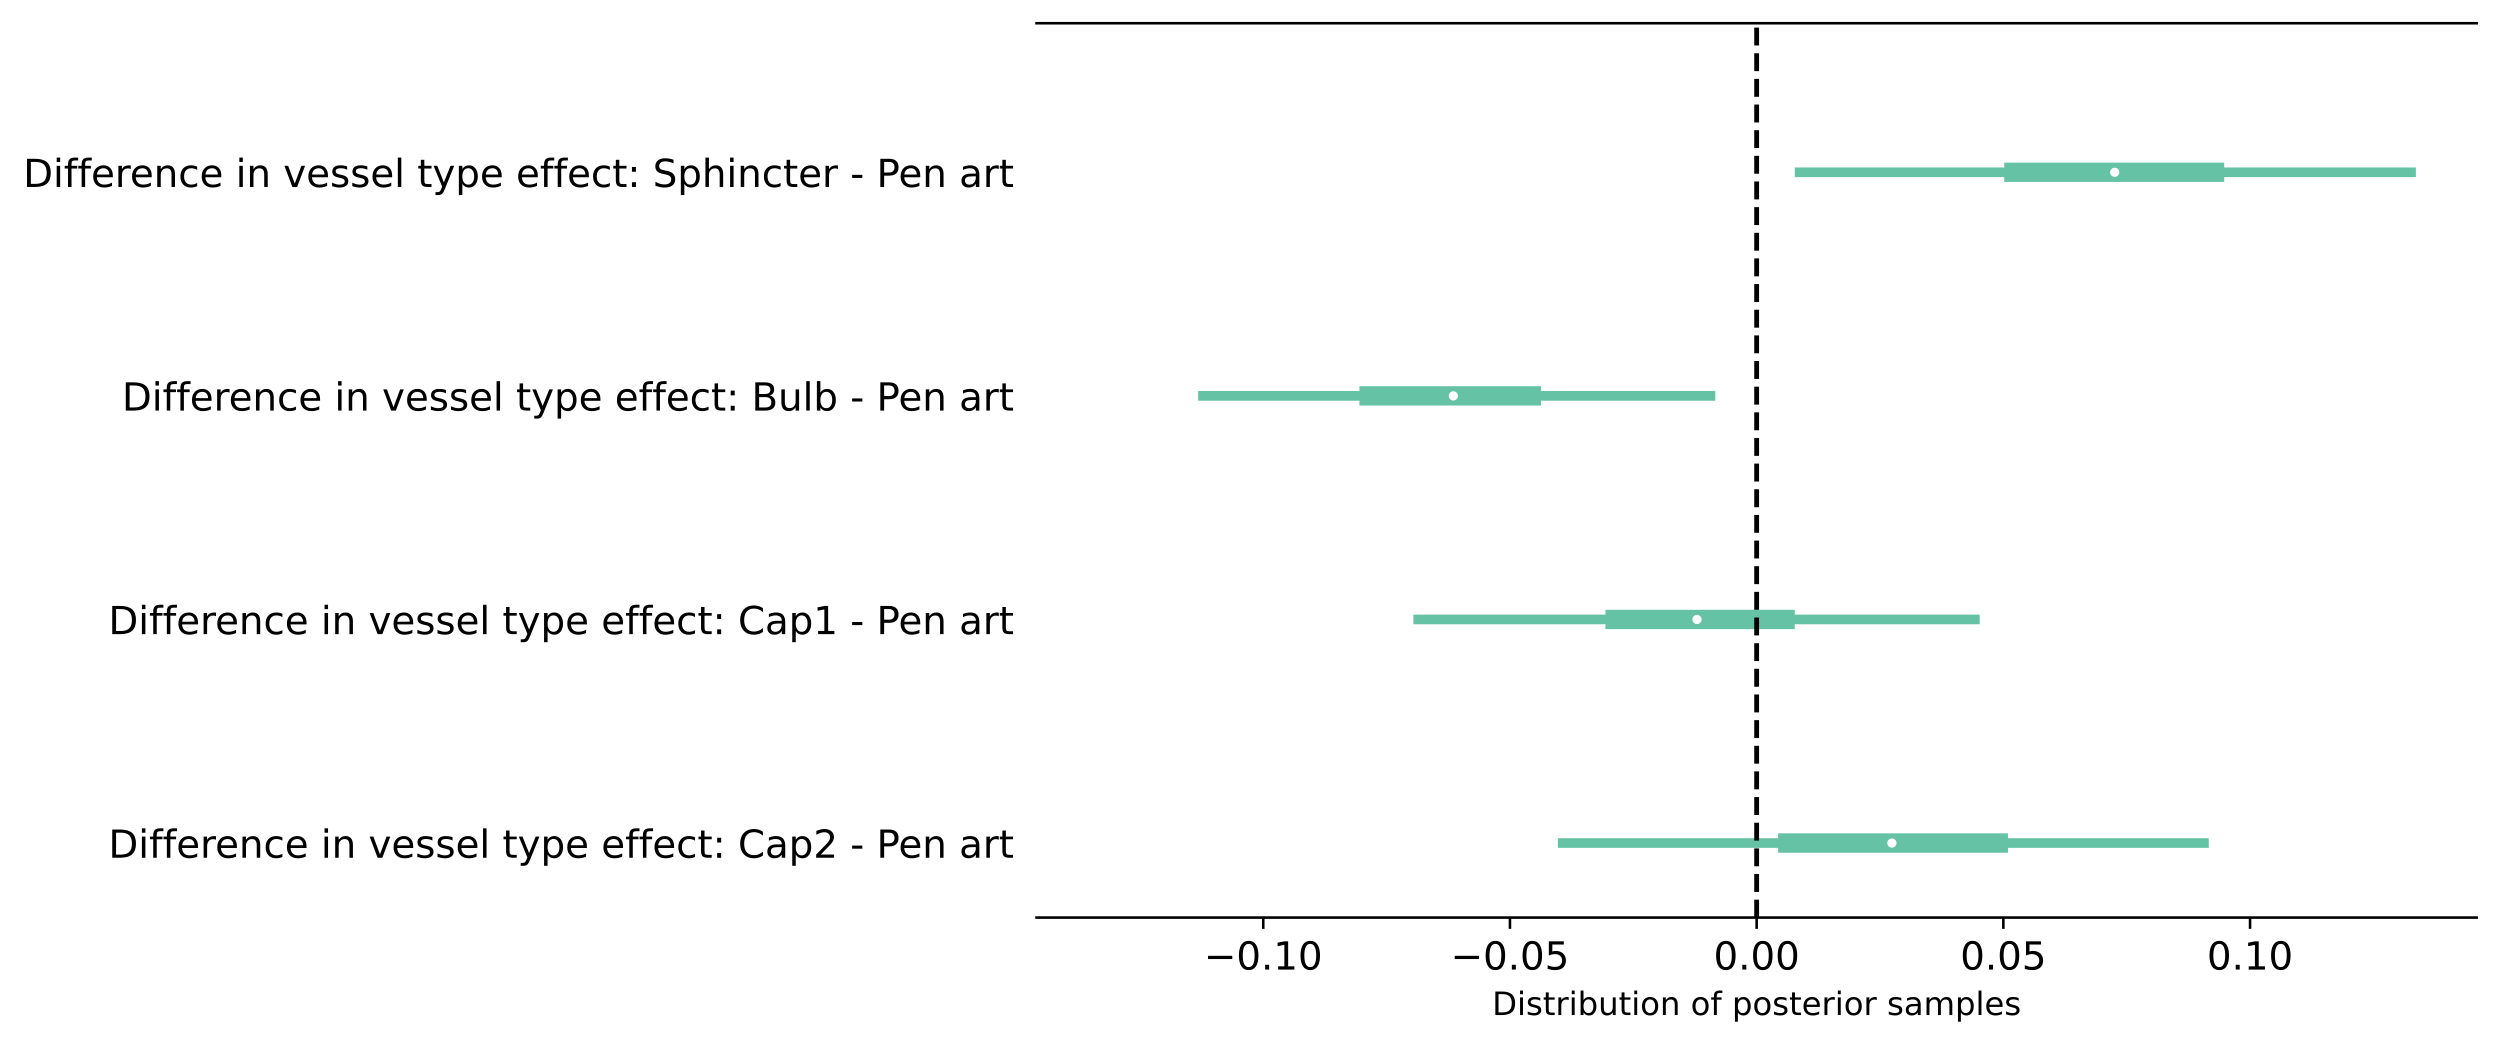
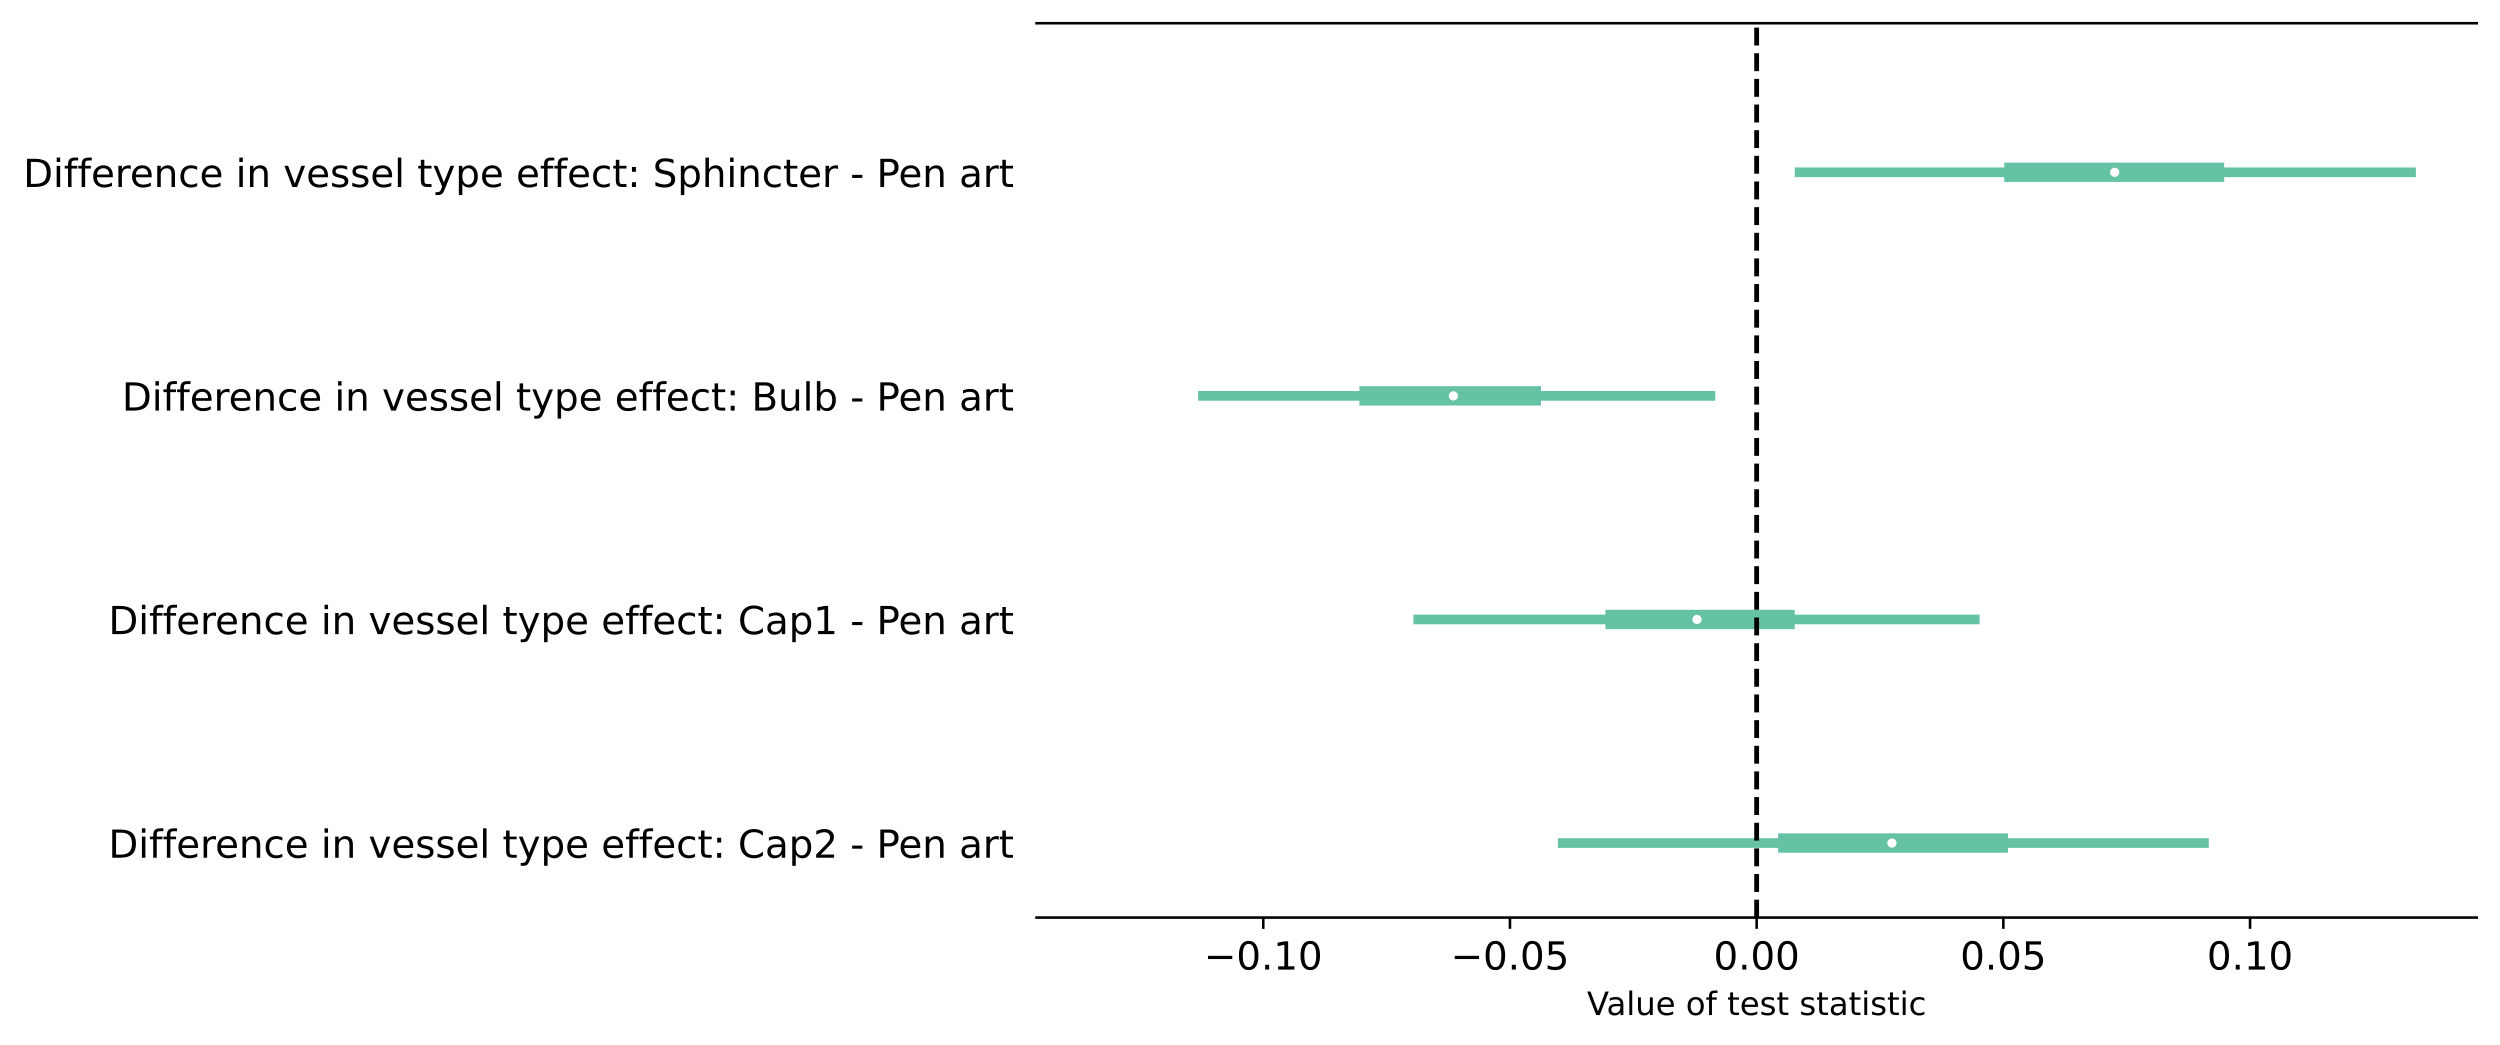
<svg xmlns="http://www.w3.org/2000/svg" xmlns:xlink="http://www.w3.org/1999/xlink" width="774.874pt" height="323.892pt" viewBox="0 0 774.874 323.892" version="1.1">
  <defs>
    <style type="text/css">*{stroke-linejoin: round; stroke-linecap: butt}</style>
  </defs>
  <g id="figure_1">
    <g id="patch_1">
      <path d="M 0 323.892  L 774.874 323.892  L 774.874 0  L 0 0  z " style="fill: #ffffff" />
    </g>
    <g id="axes_1">
      <g id="patch_2">
        <path d="M 321.274 284.4  L 767.674 284.4  L 767.674 7.2  L 321.274 7.2  z " style="fill: #ffffff" />
      </g>
      <g id="matplotlib.axis_1">
        <g id="xtick_1">
          <g id="line2d_1">
            <defs>
-               <path id="m9fb8ac80ac" d="M 0 0  L 0 3.5  " style="stroke: #000000; stroke-width: 0.8" />
+               <path id="m5c5dde95cf" d="M 0 0  L 0 3.5  " style="stroke: #000000; stroke-width: 0.8" />
            </defs>
            <g>
-               <use xlink:href="#m9fb8ac80ac" x="391.548" y="284.4" style="stroke: #000000; stroke-width: 0.8" />
+               <use xlink:href="#m5c5dde95cf" x="391.548" y="284.4" style="stroke: #000000; stroke-width: 0.8" />
            </g>
          </g>
          <g id="text_1">
            <g transform="translate(373.1606 300.5181) scale(0.12 -0.12)">
              <defs>
                <path id="DejaVuSans-2212" d="M 678 2272  L 4684 2272  L 4684 1741  L 678 1741  L 678 2272  z " transform="scale(0.015625)" />
                <path id="DejaVuSans-30" d="M 2034 4250  Q 1547 4250 1301 3770  Q 1056 3291 1056 2328  Q 1056 1369 1301 889  Q 1547 409 2034 409  Q 2525 409 2770 889  Q 3016 1369 3016 2328  Q 3016 3291 2770 3770  Q 2525 4250 2034 4250  z M 2034 4750  Q 2819 4750 3233 4129  Q 3647 3509 3647 2328  Q 3647 1150 3233 529  Q 2819 -91 2034 -91  Q 1250 -91 836 529  Q 422 1150 422 2328  Q 422 3509 836 4129  Q 1250 4750 2034 4750  z " transform="scale(0.015625)" />
                <path id="DejaVuSans-2e" d="M 684 794  L 1344 794  L 1344 0  L 684 0  L 684 794  z " transform="scale(0.015625)" />
                <path id="DejaVuSans-31" d="M 794 531  L 1825 531  L 1825 4091  L 703 3866  L 703 4441  L 1819 4666  L 2450 4666  L 2450 531  L 3481 531  L 3481 0  L 794 0  L 794 531  z " transform="scale(0.015625)" />
              </defs>
              <use xlink:href="#DejaVuSans-2212" />
              <use xlink:href="#DejaVuSans-30" x="83.789" />
              <use xlink:href="#DejaVuSans-2e" x="147.412" />
              <use xlink:href="#DejaVuSans-31" x="179.199" />
              <use xlink:href="#DejaVuSans-30" x="242.822" />
            </g>
          </g>
        </g>
        <g id="xtick_2">
          <g id="line2d_2">
            <g>
-               <use xlink:href="#m9fb8ac80ac" x="468.011" y="284.4" style="stroke: #000000; stroke-width: 0.8" />
+               <use xlink:href="#m5c5dde95cf" x="468.011" y="284.4" style="stroke: #000000; stroke-width: 0.8" />
            </g>
          </g>
          <g id="text_2">
            <g transform="translate(449.6239 300.5181) scale(0.12 -0.12)">
              <defs>
                <path id="DejaVuSans-35" d="M 691 4666  L 3169 4666  L 3169 4134  L 1269 4134  L 1269 2991  Q 1406 3038 1543 3061  Q 1681 3084 1819 3084  Q 2600 3084 3056 2656  Q 3513 2228 3513 1497  Q 3513 744 3044 326  Q 2575 -91 1722 -91  Q 1428 -91 1123 -41  Q 819 9 494 109  L 494 744  Q 775 591 1075 516  Q 1375 441 1709 441  Q 2250 441 2565 725  Q 2881 1009 2881 1497  Q 2881 1984 2565 2268  Q 2250 2553 1709 2553  Q 1456 2553 1204 2497  Q 953 2441 691 2322  L 691 4666  z " transform="scale(0.015625)" />
              </defs>
              <use xlink:href="#DejaVuSans-2212" />
              <use xlink:href="#DejaVuSans-30" x="83.789" />
              <use xlink:href="#DejaVuSans-2e" x="147.412" />
              <use xlink:href="#DejaVuSans-30" x="179.199" />
              <use xlink:href="#DejaVuSans-35" x="242.822" />
            </g>
          </g>
        </g>
        <g id="xtick_3">
          <g id="line2d_3">
            <g>
-               <use xlink:href="#m9fb8ac80ac" x="544.474" y="284.4" style="stroke: #000000; stroke-width: 0.8" />
+               <use xlink:href="#m5c5dde95cf" x="544.474" y="284.4" style="stroke: #000000; stroke-width: 0.8" />
            </g>
          </g>
          <g id="text_3">
            <g transform="translate(531.115 300.5181) scale(0.12 -0.12)">
              <use xlink:href="#DejaVuSans-30" />
              <use xlink:href="#DejaVuSans-2e" x="63.623" />
              <use xlink:href="#DejaVuSans-30" x="95.41" />
              <use xlink:href="#DejaVuSans-30" x="159.033" />
            </g>
          </g>
        </g>
        <g id="xtick_4">
          <g id="line2d_4">
            <g>
-               <use xlink:href="#m9fb8ac80ac" x="620.938" y="284.4" style="stroke: #000000; stroke-width: 0.8" />
+               <use xlink:href="#m5c5dde95cf" x="620.938" y="284.4" style="stroke: #000000; stroke-width: 0.8" />
            </g>
          </g>
          <g id="text_4">
            <g transform="translate(607.5783 300.5181) scale(0.12 -0.12)">
              <use xlink:href="#DejaVuSans-30" />
              <use xlink:href="#DejaVuSans-2e" x="63.623" />
              <use xlink:href="#DejaVuSans-30" x="95.41" />
              <use xlink:href="#DejaVuSans-35" x="159.033" />
            </g>
          </g>
        </g>
        <g id="xtick_5">
          <g id="line2d_5">
            <g>
-               <use xlink:href="#m9fb8ac80ac" x="697.401" y="284.4" style="stroke: #000000; stroke-width: 0.8" />
+               <use xlink:href="#m5c5dde95cf" x="697.401" y="284.4" style="stroke: #000000; stroke-width: 0.8" />
            </g>
          </g>
          <g id="text_5">
            <g transform="translate(684.0415 300.5181) scale(0.12 -0.12)">
              <use xlink:href="#DejaVuSans-30" />
              <use xlink:href="#DejaVuSans-2e" x="63.623" />
              <use xlink:href="#DejaVuSans-31" x="95.41" />
              <use xlink:href="#DejaVuSans-30" x="159.033" />
            </g>
          </g>
        </g>
        <g id="text_6">
-           <g transform="translate(462.5009 314.6122) scale(0.1 -0.1)">
+           <g transform="translate(491.8736 314.6122) scale(0.1 -0.1)">
            <defs>
-               <path id="DejaVuSans-44" d="M 1259 4147  L 1259 519  L 2022 519  Q 2988 519 3436 956  Q 3884 1394 3884 2338  Q 3884 3275 3436 3711  Q 2988 4147 2022 4147  L 1259 4147  z M 628 4666  L 1925 4666  Q 3281 4666 3915 4102  Q 4550 3538 4550 2338  Q 4550 1131 3912 565  Q 3275 0 1925 0  L 628 0  L 628 4666  z " transform="scale(0.015625)" />
+               <path id="DejaVuSans-56" d="M 1831 0  L 50 4666  L 709 4666  L 2188 738  L 3669 4666  L 4325 4666  L 2547 0  L 1831 0  z " transform="scale(0.015625)" />
+               <path id="DejaVuSans-61" d="M 2194 1759  Q 1497 1759 1228 1600  Q 959 1441 959 1056  Q 959 750 1161 570  Q 1363 391 1709 391  Q 2188 391 2477 730  Q 2766 1069 2766 1631  L 2766 1759  L 2194 1759  z M 3341 1997  L 3341 0  L 2766 0  L 2766 531  Q 2569 213 2275 61  Q 1981 -91 1556 -91  Q 1019 -91 701 211  Q 384 513 384 1019  Q 384 1609 779 1909  Q 1175 2209 1959 2209  L 2766 2209  L 2766 2266  Q 2766 2663 2505 2880  Q 2244 3097 1772 3097  Q 1472 3097 1187 3025  Q 903 2953 641 2809  L 641 3341  Q 956 3463 1253 3523  Q 1550 3584 1831 3584  Q 2591 3584 2966 3190  Q 3341 2797 3341 1997  z " transform="scale(0.015625)" />
+               <path id="DejaVuSans-6c" d="M 603 4863  L 1178 4863  L 1178 0  L 603 0  L 603 4863  z " transform="scale(0.015625)" />
+               <path id="DejaVuSans-75" d="M 544 1381  L 544 3500  L 1119 3500  L 1119 1403  Q 1119 906 1312 657  Q 1506 409 1894 409  Q 2359 409 2629 706  Q 2900 1003 2900 1516  L 2900 3500  L 3475 3500  L 3475 0  L 2900 0  L 2900 538  Q 2691 219 2414 64  Q 2138 -91 1772 -91  Q 1169 -91 856 284  Q 544 659 544 1381  z M 1991 3584  L 1991 3584  z " transform="scale(0.015625)" />
+               <path id="DejaVuSans-65" d="M 3597 1894  L 3597 1613  L 953 1613  Q 991 1019 1311 708  Q 1631 397 2203 397  Q 2534 397 2845 478  Q 3156 559 3463 722  L 3463 178  Q 3153 47 2828 -22  Q 2503 -91 2169 -91  Q 1331 -91 842 396  Q 353 884 353 1716  Q 353 2575 817 3079  Q 1281 3584 2069 3584  Q 2775 3584 3186 3129  Q 3597 2675 3597 1894  z M 3022 2063  Q 3016 2534 2758 2815  Q 2500 3097 2075 3097  Q 1594 3097 1305 2825  Q 1016 2553 972 2059  L 3022 2063  z " transform="scale(0.015625)" />
+               <path id="DejaVuSans-20" transform="scale(0.015625)" />
+               <path id="DejaVuSans-6f" d="M 1959 3097  Q 1497 3097 1228 2736  Q 959 2375 959 1747  Q 959 1119 1226 758  Q 1494 397 1959 397  Q 2419 397 2687 759  Q 2956 1122 2956 1747  Q 2956 2369 2687 2733  Q 2419 3097 1959 3097  z M 1959 3584  Q 2709 3584 3137 3096  Q 3566 2609 3566 1747  Q 3566 888 3137 398  Q 2709 -91 1959 -91  Q 1206 -91 779 398  Q 353 888 353 1747  Q 353 2609 779 3096  Q 1206 3584 1959 3584  z " transform="scale(0.015625)" />
+               <path id="DejaVuSans-66" d="M 2375 4863  L 2375 4384  L 1825 4384  Q 1516 4384 1395 4259  Q 1275 4134 1275 3809  L 1275 3500  L 2222 3500  L 2222 3053  L 1275 3053  L 1275 0  L 697 0  L 697 3053  L 147 3053  L 147 3500  L 697 3500  L 697 3744  Q 697 4328 969 4595  Q 1241 4863 1831 4863  L 2375 4863  z " transform="scale(0.015625)" />
+               <path id="DejaVuSans-74" d="M 1172 4494  L 1172 3500  L 2356 3500  L 2356 3053  L 1172 3053  L 1172 1153  Q 1172 725 1289 603  Q 1406 481 1766 481  L 2356 481  L 2356 0  L 1766 0  Q 1100 0 847 248  Q 594 497 594 1153  L 594 3053  L 172 3053  L 172 3500  L 594 3500  L 594 4494  L 1172 4494  z " transform="scale(0.015625)" />
+               <path id="DejaVuSans-73" d="M 2834 3397  L 2834 2853  Q 2591 2978 2328 3040  Q 2066 3103 1784 3103  Q 1356 3103 1142 2972  Q 928 2841 928 2578  Q 928 2378 1081 2264  Q 1234 2150 1697 2047  L 1894 2003  Q 2506 1872 2764 1633  Q 3022 1394 3022 966  Q 3022 478 2636 193  Q 2250 -91 1575 -91  Q 1294 -91 989 -36  Q 684 19 347 128  L 347 722  Q 666 556 975 473  Q 1284 391 1588 391  Q 1994 391 2212 530  Q 2431 669 2431 922  Q 2431 1156 2273 1281  Q 2116 1406 1581 1522  L 1381 1569  Q 847 1681 609 1914  Q 372 2147 372 2553  Q 372 3047 722 3315  Q 1072 3584 1716 3584  Q 2034 3584 2315 3537  Q 2597 3491 2834 3397  z " transform="scale(0.015625)" />
              <path id="DejaVuSans-69" d="M 603 3500  L 1178 3500  L 1178 0  L 603 0  L 603 3500  z M 603 4863  L 1178 4863  L 1178 4134  L 603 4134  L 603 4863  z " transform="scale(0.015625)" />
-               <path id="DejaVuSans-73" d="M 2834 3397  L 2834 2853  Q 2591 2978 2328 3040  Q 2066 3103 1784 3103  Q 1356 3103 1142 2972  Q 928 2841 928 2578  Q 928 2378 1081 2264  Q 1234 2150 1697 2047  L 1894 2003  Q 2506 1872 2764 1633  Q 3022 1394 3022 966  Q 3022 478 2636 193  Q 2250 -91 1575 -91  Q 1294 -91 989 -36  Q 684 19 347 128  L 347 722  Q 666 556 975 473  Q 1284 391 1588 391  Q 1994 391 2212 530  Q 2431 669 2431 922  Q 2431 1156 2273 1281  Q 2116 1406 1581 1522  L 1381 1569  Q 847 1681 609 1914  Q 372 2147 372 2553  Q 372 3047 722 3315  Q 1072 3584 1716 3584  Q 2034 3584 2315 3537  Q 2597 3491 2834 3397  z " transform="scale(0.015625)" />
-               <path id="DejaVuSans-74" d="M 1172 4494  L 1172 3500  L 2356 3500  L 2356 3053  L 1172 3053  L 1172 1153  Q 1172 725 1289 603  Q 1406 481 1766 481  L 2356 481  L 2356 0  L 1766 0  Q 1100 0 847 248  Q 594 497 594 1153  L 594 3053  L 172 3053  L 172 3500  L 594 3500  L 594 4494  L 1172 4494  z " transform="scale(0.015625)" />
-               <path id="DejaVuSans-72" d="M 2631 2963  Q 2534 3019 2420 3045  Q 2306 3072 2169 3072  Q 1681 3072 1420 2755  Q 1159 2438 1159 1844  L 1159 0  L 581 0  L 581 3500  L 1159 3500  L 1159 2956  Q 1341 3275 1631 3429  Q 1922 3584 2338 3584  Q 2397 3584 2469 3576  Q 2541 3569 2628 3553  L 2631 2963  z " transform="scale(0.015625)" />
-               <path id="DejaVuSans-62" d="M 3116 1747  Q 3116 2381 2855 2742  Q 2594 3103 2138 3103  Q 1681 3103 1420 2742  Q 1159 2381 1159 1747  Q 1159 1113 1420 752  Q 1681 391 2138 391  Q 2594 391 2855 752  Q 3116 1113 3116 1747  z M 1159 2969  Q 1341 3281 1617 3432  Q 1894 3584 2278 3584  Q 2916 3584 3314 3078  Q 3713 2572 3713 1747  Q 3713 922 3314 415  Q 2916 -91 2278 -91  Q 1894 -91 1617 61  Q 1341 213 1159 525  L 1159 0  L 581 0  L 581 4863  L 1159 4863  L 1159 2969  z " transform="scale(0.015625)" />
-               <path id="DejaVuSans-75" d="M 544 1381  L 544 3500  L 1119 3500  L 1119 1403  Q 1119 906 1312 657  Q 1506 409 1894 409  Q 2359 409 2629 706  Q 2900 1003 2900 1516  L 2900 3500  L 3475 3500  L 3475 0  L 2900 0  L 2900 538  Q 2691 219 2414 64  Q 2138 -91 1772 -91  Q 1169 -91 856 284  Q 544 659 544 1381  z M 1991 3584  L 1991 3584  z " transform="scale(0.015625)" />
-               <path id="DejaVuSans-6f" d="M 1959 3097  Q 1497 3097 1228 2736  Q 959 2375 959 1747  Q 959 1119 1226 758  Q 1494 397 1959 397  Q 2419 397 2687 759  Q 2956 1122 2956 1747  Q 2956 2369 2687 2733  Q 2419 3097 1959 3097  z M 1959 3584  Q 2709 3584 3137 3096  Q 3566 2609 3566 1747  Q 3566 888 3137 398  Q 2709 -91 1959 -91  Q 1206 -91 779 398  Q 353 888 353 1747  Q 353 2609 779 3096  Q 1206 3584 1959 3584  z " transform="scale(0.015625)" />
-               <path id="DejaVuSans-6e" d="M 3513 2113  L 3513 0  L 2938 0  L 2938 2094  Q 2938 2591 2744 2837  Q 2550 3084 2163 3084  Q 1697 3084 1428 2787  Q 1159 2491 1159 1978  L 1159 0  L 581 0  L 581 3500  L 1159 3500  L 1159 2956  Q 1366 3272 1645 3428  Q 1925 3584 2291 3584  Q 2894 3584 3203 3211  Q 3513 2838 3513 2113  z " transform="scale(0.015625)" />
-               <path id="DejaVuSans-20" transform="scale(0.015625)" />
-               <path id="DejaVuSans-66" d="M 2375 4863  L 2375 4384  L 1825 4384  Q 1516 4384 1395 4259  Q 1275 4134 1275 3809  L 1275 3500  L 2222 3500  L 2222 3053  L 1275 3053  L 1275 0  L 697 0  L 697 3053  L 147 3053  L 147 3500  L 697 3500  L 697 3744  Q 697 4328 969 4595  Q 1241 4863 1831 4863  L 2375 4863  z " transform="scale(0.015625)" />
-               <path id="DejaVuSans-70" d="M 1159 525  L 1159 -1331  L 581 -1331  L 581 3500  L 1159 3500  L 1159 2969  Q 1341 3281 1617 3432  Q 1894 3584 2278 3584  Q 2916 3584 3314 3078  Q 3713 2572 3713 1747  Q 3713 922 3314 415  Q 2916 -91 2278 -91  Q 1894 -91 1617 61  Q 1341 213 1159 525  z M 3116 1747  Q 3116 2381 2855 2742  Q 2594 3103 2138 3103  Q 1681 3103 1420 2742  Q 1159 2381 1159 1747  Q 1159 1113 1420 752  Q 1681 391 2138 391  Q 2594 391 2855 752  Q 3116 1113 3116 1747  z " transform="scale(0.015625)" />
-               <path id="DejaVuSans-65" d="M 3597 1894  L 3597 1613  L 953 1613  Q 991 1019 1311 708  Q 1631 397 2203 397  Q 2534 397 2845 478  Q 3156 559 3463 722  L 3463 178  Q 3153 47 2828 -22  Q 2503 -91 2169 -91  Q 1331 -91 842 396  Q 353 884 353 1716  Q 353 2575 817 3079  Q 1281 3584 2069 3584  Q 2775 3584 3186 3129  Q 3597 2675 3597 1894  z M 3022 2063  Q 3016 2534 2758 2815  Q 2500 3097 2075 3097  Q 1594 3097 1305 2825  Q 1016 2553 972 2059  L 3022 2063  z " transform="scale(0.015625)" />
-               <path id="DejaVuSans-61" d="M 2194 1759  Q 1497 1759 1228 1600  Q 959 1441 959 1056  Q 959 750 1161 570  Q 1363 391 1709 391  Q 2188 391 2477 730  Q 2766 1069 2766 1631  L 2766 1759  L 2194 1759  z M 3341 1997  L 3341 0  L 2766 0  L 2766 531  Q 2569 213 2275 61  Q 1981 -91 1556 -91  Q 1019 -91 701 211  Q 384 513 384 1019  Q 384 1609 779 1909  Q 1175 2209 1959 2209  L 2766 2209  L 2766 2266  Q 2766 2663 2505 2880  Q 2244 3097 1772 3097  Q 1472 3097 1187 3025  Q 903 2953 641 2809  L 641 3341  Q 956 3463 1253 3523  Q 1550 3584 1831 3584  Q 2591 3584 2966 3190  Q 3341 2797 3341 1997  z " transform="scale(0.015625)" />
-               <path id="DejaVuSans-6d" d="M 3328 2828  Q 3544 3216 3844 3400  Q 4144 3584 4550 3584  Q 5097 3584 5394 3201  Q 5691 2819 5691 2113  L 5691 0  L 5113 0  L 5113 2094  Q 5113 2597 4934 2840  Q 4756 3084 4391 3084  Q 3944 3084 3684 2787  Q 3425 2491 3425 1978  L 3425 0  L 2847 0  L 2847 2094  Q 2847 2600 2669 2842  Q 2491 3084 2119 3084  Q 1678 3084 1418 2786  Q 1159 2488 1159 1978  L 1159 0  L 581 0  L 581 3500  L 1159 3500  L 1159 2956  Q 1356 3278 1631 3431  Q 1906 3584 2284 3584  Q 2666 3584 2933 3390  Q 3200 3197 3328 2828  z " transform="scale(0.015625)" />
-               <path id="DejaVuSans-6c" d="M 603 4863  L 1178 4863  L 1178 0  L 603 0  L 603 4863  z " transform="scale(0.015625)" />
+               <path id="DejaVuSans-63" d="M 3122 3366  L 3122 2828  Q 2878 2963 2633 3030  Q 2388 3097 2138 3097  Q 1578 3097 1268 2742  Q 959 2388 959 1747  Q 959 1106 1268 751  Q 1578 397 2138 397  Q 2388 397 2633 464  Q 2878 531 3122 666  L 3122 134  Q 2881 22 2623 -34  Q 2366 -91 2075 -91  Q 1284 -91 818 406  Q 353 903 353 1747  Q 353 2603 823 3093  Q 1294 3584 2113 3584  Q 2378 3584 2631 3529  Q 2884 3475 3122 3366  z " transform="scale(0.015625)" />
            </defs>
-             <use xlink:href="#DejaVuSans-44" />
-             <use xlink:href="#DejaVuSans-69" x="77.002" />
-             <use xlink:href="#DejaVuSans-73" x="104.785" />
-             <use xlink:href="#DejaVuSans-74" x="156.885" />
-             <use xlink:href="#DejaVuSans-72" x="196.094" />
-             <use xlink:href="#DejaVuSans-69" x="237.207" />
-             <use xlink:href="#DejaVuSans-62" x="264.99" />
-             <use xlink:href="#DejaVuSans-75" x="328.467" />
-             <use xlink:href="#DejaVuSans-74" x="391.846" />
-             <use xlink:href="#DejaVuSans-69" x="431.055" />
-             <use xlink:href="#DejaVuSans-6f" x="458.838" />
-             <use xlink:href="#DejaVuSans-6e" x="520.02" />
-             <use xlink:href="#DejaVuSans-20" x="583.398" />
-             <use xlink:href="#DejaVuSans-6f" x="615.186" />
-             <use xlink:href="#DejaVuSans-66" x="676.367" />
-             <use xlink:href="#DejaVuSans-20" x="711.572" />
-             <use xlink:href="#DejaVuSans-70" x="743.359" />
-             <use xlink:href="#DejaVuSans-6f" x="806.836" />
-             <use xlink:href="#DejaVuSans-73" x="868.018" />
-             <use xlink:href="#DejaVuSans-74" x="920.117" />
-             <use xlink:href="#DejaVuSans-65" x="959.326" />
-             <use xlink:href="#DejaVuSans-72" x="1020.85" />
-             <use xlink:href="#DejaVuSans-69" x="1061.963" />
-             <use xlink:href="#DejaVuSans-6f" x="1089.746" />
-             <use xlink:href="#DejaVuSans-72" x="1150.928" />
-             <use xlink:href="#DejaVuSans-20" x="1192.041" />
-             <use xlink:href="#DejaVuSans-73" x="1223.828" />
-             <use xlink:href="#DejaVuSans-61" x="1275.928" />
-             <use xlink:href="#DejaVuSans-6d" x="1337.207" />
-             <use xlink:href="#DejaVuSans-70" x="1434.619" />
-             <use xlink:href="#DejaVuSans-6c" x="1498.096" />
-             <use xlink:href="#DejaVuSans-65" x="1525.879" />
-             <use xlink:href="#DejaVuSans-73" x="1587.402" />
+             <use xlink:href="#DejaVuSans-56" />
+             <use xlink:href="#DejaVuSans-61" x="60.658" />
+             <use xlink:href="#DejaVuSans-6c" x="121.938" />
+             <use xlink:href="#DejaVuSans-75" x="149.721" />
+             <use xlink:href="#DejaVuSans-65" x="213.1" />
+             <use xlink:href="#DejaVuSans-20" x="274.623" />
+             <use xlink:href="#DejaVuSans-6f" x="306.41" />
+             <use xlink:href="#DejaVuSans-66" x="367.592" />
+             <use xlink:href="#DejaVuSans-20" x="402.797" />
+             <use xlink:href="#DejaVuSans-74" x="434.584" />
+             <use xlink:href="#DejaVuSans-65" x="473.793" />
+             <use xlink:href="#DejaVuSans-73" x="535.316" />
+             <use xlink:href="#DejaVuSans-74" x="587.416" />
+             <use xlink:href="#DejaVuSans-20" x="626.625" />
+             <use xlink:href="#DejaVuSans-73" x="658.412" />
+             <use xlink:href="#DejaVuSans-74" x="710.512" />
+             <use xlink:href="#DejaVuSans-61" x="749.721" />
+             <use xlink:href="#DejaVuSans-74" x="811" />
+             <use xlink:href="#DejaVuSans-69" x="850.209" />
+             <use xlink:href="#DejaVuSans-73" x="877.992" />
+             <use xlink:href="#DejaVuSans-74" x="930.092" />
+             <use xlink:href="#DejaVuSans-69" x="969.301" />
+             <use xlink:href="#DejaVuSans-63" x="997.084" />
          </g>
        </g>
      </g>
      <g id="matplotlib.axis_2">
        <g id="ytick_1">
          <g id="text_7">
            <g transform="translate(33.61312 265.8591) scale(0.12 -0.12)">
              <defs>
-                 <path id="DejaVuSans-63" d="M 3122 3366  L 3122 2828  Q 2878 2963 2633 3030  Q 2388 3097 2138 3097  Q 1578 3097 1268 2742  Q 959 2388 959 1747  Q 959 1106 1268 751  Q 1578 397 2138 397  Q 2388 397 2633 464  Q 2878 531 3122 666  L 3122 134  Q 2881 22 2623 -34  Q 2366 -91 2075 -91  Q 1284 -91 818 406  Q 353 903 353 1747  Q 353 2603 823 3093  Q 1294 3584 2113 3584  Q 2378 3584 2631 3529  Q 2884 3475 3122 3366  z " transform="scale(0.015625)" />
+                 <path id="DejaVuSans-44" d="M 1259 4147  L 1259 519  L 2022 519  Q 2988 519 3436 956  Q 3884 1394 3884 2338  Q 3884 3275 3436 3711  Q 2988 4147 2022 4147  L 1259 4147  z M 628 4666  L 1925 4666  Q 3281 4666 3915 4102  Q 4550 3538 4550 2338  Q 4550 1131 3912 565  Q 3275 0 1925 0  L 628 0  L 628 4666  z " transform="scale(0.015625)" />
+                 <path id="DejaVuSans-72" d="M 2631 2963  Q 2534 3019 2420 3045  Q 2306 3072 2169 3072  Q 1681 3072 1420 2755  Q 1159 2438 1159 1844  L 1159 0  L 581 0  L 581 3500  L 1159 3500  L 1159 2956  Q 1341 3275 1631 3429  Q 1922 3584 2338 3584  Q 2397 3584 2469 3576  Q 2541 3569 2628 3553  L 2631 2963  z " transform="scale(0.015625)" />
+                 <path id="DejaVuSans-6e" d="M 3513 2113  L 3513 0  L 2938 0  L 2938 2094  Q 2938 2591 2744 2837  Q 2550 3084 2163 3084  Q 1697 3084 1428 2787  Q 1159 2491 1159 1978  L 1159 0  L 581 0  L 581 3500  L 1159 3500  L 1159 2956  Q 1366 3272 1645 3428  Q 1925 3584 2291 3584  Q 2894 3584 3203 3211  Q 3513 2838 3513 2113  z " transform="scale(0.015625)" />
                <path id="DejaVuSans-76" d="M 191 3500  L 800 3500  L 1894 563  L 2988 3500  L 3597 3500  L 2284 0  L 1503 0  L 191 3500  z " transform="scale(0.015625)" />
                <path id="DejaVuSans-79" d="M 2059 -325  Q 1816 -950 1584 -1140  Q 1353 -1331 966 -1331  L 506 -1331  L 506 -850  L 844 -850  Q 1081 -850 1212 -737  Q 1344 -625 1503 -206  L 1606 56  L 191 3500  L 800 3500  L 1894 763  L 2988 3500  L 3597 3500  L 2059 -325  z " transform="scale(0.015625)" />
+                 <path id="DejaVuSans-70" d="M 1159 525  L 1159 -1331  L 581 -1331  L 581 3500  L 1159 3500  L 1159 2969  Q 1341 3281 1617 3432  Q 1894 3584 2278 3584  Q 2916 3584 3314 3078  Q 3713 2572 3713 1747  Q 3713 922 3314 415  Q 2916 -91 2278 -91  Q 1894 -91 1617 61  Q 1341 213 1159 525  z M 3116 1747  Q 3116 2381 2855 2742  Q 2594 3103 2138 3103  Q 1681 3103 1420 2742  Q 1159 2381 1159 1747  Q 1159 1113 1420 752  Q 1681 391 2138 391  Q 2594 391 2855 752  Q 3116 1113 3116 1747  z " transform="scale(0.015625)" />
                <path id="DejaVuSans-3a" d="M 750 794  L 1409 794  L 1409 0  L 750 0  L 750 794  z M 750 3309  L 1409 3309  L 1409 2516  L 750 2516  L 750 3309  z " transform="scale(0.015625)" />
                <path id="DejaVuSans-43" d="M 4122 4306  L 4122 3641  Q 3803 3938 3442 4084  Q 3081 4231 2675 4231  Q 1875 4231 1450 3742  Q 1025 3253 1025 2328  Q 1025 1406 1450 917  Q 1875 428 2675 428  Q 3081 428 3442 575  Q 3803 722 4122 1019  L 4122 359  Q 3791 134 3420 21  Q 3050 -91 2638 -91  Q 1578 -91 968 557  Q 359 1206 359 2328  Q 359 3453 968 4101  Q 1578 4750 2638 4750  Q 3056 4750 3426 4639  Q 3797 4528 4122 4306  z " transform="scale(0.015625)" />
                <path id="DejaVuSans-32" d="M 1228 531  L 3431 531  L 3431 0  L 469 0  L 469 531  Q 828 903 1448 1529  Q 2069 2156 2228 2338  Q 2531 2678 2651 2914  Q 2772 3150 2772 3378  Q 2772 3750 2511 3984  Q 2250 4219 1831 4219  Q 1534 4219 1204 4116  Q 875 4013 500 3803  L 500 4441  Q 881 4594 1212 4672  Q 1544 4750 1819 4750  Q 2544 4750 2975 4387  Q 3406 4025 3406 3419  Q 3406 3131 3298 2873  Q 3191 2616 2906 2266  Q 2828 2175 2409 1742  Q 1991 1309 1228 531  z " transform="scale(0.015625)" />
                <path id="DejaVuSans-2d" d="M 313 2009  L 1997 2009  L 1997 1497  L 313 1497  L 313 2009  z " transform="scale(0.015625)" />
                <path id="DejaVuSans-50" d="M 1259 4147  L 1259 2394  L 2053 2394  Q 2494 2394 2734 2622  Q 2975 2850 2975 3272  Q 2975 3691 2734 3919  Q 2494 4147 2053 4147  L 1259 4147  z M 628 4666  L 2053 4666  Q 2838 4666 3239 4311  Q 3641 3956 3641 3272  Q 3641 2581 3239 2228  Q 2838 1875 2053 1875  L 1259 1875  L 1259 0  L 628 0  L 628 4666  z " transform="scale(0.015625)" />
              </defs>
              <use xlink:href="#DejaVuSans-44" />
              <use xlink:href="#DejaVuSans-69" x="77.002" />
              <use xlink:href="#DejaVuSans-66" x="104.785" />
              <use xlink:href="#DejaVuSans-66" x="139.99" />
              <use xlink:href="#DejaVuSans-65" x="175.195" />
              <use xlink:href="#DejaVuSans-72" x="236.719" />
              <use xlink:href="#DejaVuSans-65" x="275.582" />
              <use xlink:href="#DejaVuSans-6e" x="337.105" />
              <use xlink:href="#DejaVuSans-63" x="400.484" />
              <use xlink:href="#DejaVuSans-65" x="455.465" />
              <use xlink:href="#DejaVuSans-20" x="516.988" />
              <use xlink:href="#DejaVuSans-69" x="548.775" />
              <use xlink:href="#DejaVuSans-6e" x="576.559" />
              <use xlink:href="#DejaVuSans-20" x="639.938" />
              <use xlink:href="#DejaVuSans-76" x="671.725" />
              <use xlink:href="#DejaVuSans-65" x="730.904" />
              <use xlink:href="#DejaVuSans-73" x="792.428" />
              <use xlink:href="#DejaVuSans-73" x="844.527" />
              <use xlink:href="#DejaVuSans-65" x="896.627" />
              <use xlink:href="#DejaVuSans-6c" x="958.15" />
              <use xlink:href="#DejaVuSans-20" x="985.934" />
              <use xlink:href="#DejaVuSans-74" x="1017.721" />
              <use xlink:href="#DejaVuSans-79" x="1056.93" />
              <use xlink:href="#DejaVuSans-70" x="1116.109" />
              <use xlink:href="#DejaVuSans-65" x="1179.586" />
              <use xlink:href="#DejaVuSans-20" x="1241.109" />
              <use xlink:href="#DejaVuSans-65" x="1272.896" />
              <use xlink:href="#DejaVuSans-66" x="1334.42" />
              <use xlink:href="#DejaVuSans-66" x="1369.625" />
              <use xlink:href="#DejaVuSans-65" x="1404.83" />
              <use xlink:href="#DejaVuSans-63" x="1466.354" />
              <use xlink:href="#DejaVuSans-74" x="1521.334" />
              <use xlink:href="#DejaVuSans-3a" x="1560.543" />
              <use xlink:href="#DejaVuSans-20" x="1594.234" />
              <use xlink:href="#DejaVuSans-43" x="1626.021" />
              <use xlink:href="#DejaVuSans-61" x="1695.846" />
              <use xlink:href="#DejaVuSans-70" x="1757.125" />
              <use xlink:href="#DejaVuSans-32" x="1820.602" />
              <use xlink:href="#DejaVuSans-20" x="1884.225" />
              <use xlink:href="#DejaVuSans-2d" x="1916.012" />
              <use xlink:href="#DejaVuSans-20" x="1952.096" />
              <use xlink:href="#DejaVuSans-50" x="1983.883" />
              <use xlink:href="#DejaVuSans-65" x="2040.561" />
              <use xlink:href="#DejaVuSans-6e" x="2102.084" />
              <use xlink:href="#DejaVuSans-20" x="2165.463" />
              <use xlink:href="#DejaVuSans-61" x="2197.25" />
              <use xlink:href="#DejaVuSans-72" x="2258.529" />
              <use xlink:href="#DejaVuSans-74" x="2299.643" />
            </g>
          </g>
        </g>
        <g id="ytick_2">
          <g id="text_8">
            <g transform="translate(33.61312 196.5591) scale(0.12 -0.12)">
              <use xlink:href="#DejaVuSans-44" />
              <use xlink:href="#DejaVuSans-69" x="77.002" />
              <use xlink:href="#DejaVuSans-66" x="104.785" />
              <use xlink:href="#DejaVuSans-66" x="139.99" />
              <use xlink:href="#DejaVuSans-65" x="175.195" />
              <use xlink:href="#DejaVuSans-72" x="236.719" />
              <use xlink:href="#DejaVuSans-65" x="275.582" />
              <use xlink:href="#DejaVuSans-6e" x="337.105" />
              <use xlink:href="#DejaVuSans-63" x="400.484" />
              <use xlink:href="#DejaVuSans-65" x="455.465" />
              <use xlink:href="#DejaVuSans-20" x="516.988" />
              <use xlink:href="#DejaVuSans-69" x="548.775" />
              <use xlink:href="#DejaVuSans-6e" x="576.559" />
              <use xlink:href="#DejaVuSans-20" x="639.938" />
              <use xlink:href="#DejaVuSans-76" x="671.725" />
              <use xlink:href="#DejaVuSans-65" x="730.904" />
              <use xlink:href="#DejaVuSans-73" x="792.428" />
              <use xlink:href="#DejaVuSans-73" x="844.527" />
              <use xlink:href="#DejaVuSans-65" x="896.627" />
              <use xlink:href="#DejaVuSans-6c" x="958.15" />
              <use xlink:href="#DejaVuSans-20" x="985.934" />
              <use xlink:href="#DejaVuSans-74" x="1017.721" />
              <use xlink:href="#DejaVuSans-79" x="1056.93" />
              <use xlink:href="#DejaVuSans-70" x="1116.109" />
              <use xlink:href="#DejaVuSans-65" x="1179.586" />
              <use xlink:href="#DejaVuSans-20" x="1241.109" />
              <use xlink:href="#DejaVuSans-65" x="1272.896" />
              <use xlink:href="#DejaVuSans-66" x="1334.42" />
              <use xlink:href="#DejaVuSans-66" x="1369.625" />
              <use xlink:href="#DejaVuSans-65" x="1404.83" />
              <use xlink:href="#DejaVuSans-63" x="1466.354" />
              <use xlink:href="#DejaVuSans-74" x="1521.334" />
              <use xlink:href="#DejaVuSans-3a" x="1560.543" />
              <use xlink:href="#DejaVuSans-20" x="1594.234" />
              <use xlink:href="#DejaVuSans-43" x="1626.021" />
              <use xlink:href="#DejaVuSans-61" x="1695.846" />
              <use xlink:href="#DejaVuSans-70" x="1757.125" />
              <use xlink:href="#DejaVuSans-31" x="1820.602" />
              <use xlink:href="#DejaVuSans-20" x="1884.225" />
              <use xlink:href="#DejaVuSans-2d" x="1916.012" />
              <use xlink:href="#DejaVuSans-20" x="1952.096" />
              <use xlink:href="#DejaVuSans-50" x="1983.883" />
              <use xlink:href="#DejaVuSans-65" x="2040.561" />
              <use xlink:href="#DejaVuSans-6e" x="2102.084" />
              <use xlink:href="#DejaVuSans-20" x="2165.463" />
              <use xlink:href="#DejaVuSans-61" x="2197.25" />
              <use xlink:href="#DejaVuSans-72" x="2258.529" />
              <use xlink:href="#DejaVuSans-74" x="2299.643" />
            </g>
          </g>
        </g>
        <g id="ytick_3">
          <g id="text_9">
            <g transform="translate(37.80938 127.2591) scale(0.12 -0.12)">
              <defs>
                <path id="DejaVuSans-42" d="M 1259 2228  L 1259 519  L 2272 519  Q 2781 519 3026 730  Q 3272 941 3272 1375  Q 3272 1813 3026 2020  Q 2781 2228 2272 2228  L 1259 2228  z M 1259 4147  L 1259 2741  L 2194 2741  Q 2656 2741 2882 2914  Q 3109 3088 3109 3444  Q 3109 3797 2882 3972  Q 2656 4147 2194 4147  L 1259 4147  z M 628 4666  L 2241 4666  Q 2963 4666 3353 4366  Q 3744 4066 3744 3513  Q 3744 3084 3544 2831  Q 3344 2578 2956 2516  Q 3422 2416 3680 2098  Q 3938 1781 3938 1306  Q 3938 681 3513 340  Q 3088 0 2303 0  L 628 0  L 628 4666  z " transform="scale(0.015625)" />
+                 <path id="DejaVuSans-62" d="M 3116 1747  Q 3116 2381 2855 2742  Q 2594 3103 2138 3103  Q 1681 3103 1420 2742  Q 1159 2381 1159 1747  Q 1159 1113 1420 752  Q 1681 391 2138 391  Q 2594 391 2855 752  Q 3116 1113 3116 1747  z M 1159 2969  Q 1341 3281 1617 3432  Q 1894 3584 2278 3584  Q 2916 3584 3314 3078  Q 3713 2572 3713 1747  Q 3713 922 3314 415  Q 2916 -91 2278 -91  Q 1894 -91 1617 61  Q 1341 213 1159 525  L 1159 0  L 581 0  L 581 4863  L 1159 4863  L 1159 2969  z " transform="scale(0.015625)" />
              </defs>
              <use xlink:href="#DejaVuSans-44" />
              <use xlink:href="#DejaVuSans-69" x="77.002" />
              <use xlink:href="#DejaVuSans-66" x="104.785" />
              <use xlink:href="#DejaVuSans-66" x="139.99" />
              <use xlink:href="#DejaVuSans-65" x="175.195" />
              <use xlink:href="#DejaVuSans-72" x="236.719" />
              <use xlink:href="#DejaVuSans-65" x="275.582" />
              <use xlink:href="#DejaVuSans-6e" x="337.105" />
              <use xlink:href="#DejaVuSans-63" x="400.484" />
              <use xlink:href="#DejaVuSans-65" x="455.465" />
              <use xlink:href="#DejaVuSans-20" x="516.988" />
              <use xlink:href="#DejaVuSans-69" x="548.775" />
              <use xlink:href="#DejaVuSans-6e" x="576.559" />
              <use xlink:href="#DejaVuSans-20" x="639.938" />
              <use xlink:href="#DejaVuSans-76" x="671.725" />
              <use xlink:href="#DejaVuSans-65" x="730.904" />
              <use xlink:href="#DejaVuSans-73" x="792.428" />
              <use xlink:href="#DejaVuSans-73" x="844.527" />
              <use xlink:href="#DejaVuSans-65" x="896.627" />
              <use xlink:href="#DejaVuSans-6c" x="958.15" />
              <use xlink:href="#DejaVuSans-20" x="985.934" />
              <use xlink:href="#DejaVuSans-74" x="1017.721" />
              <use xlink:href="#DejaVuSans-79" x="1056.93" />
              <use xlink:href="#DejaVuSans-70" x="1116.109" />
              <use xlink:href="#DejaVuSans-65" x="1179.586" />
              <use xlink:href="#DejaVuSans-20" x="1241.109" />
              <use xlink:href="#DejaVuSans-65" x="1272.896" />
              <use xlink:href="#DejaVuSans-66" x="1334.42" />
              <use xlink:href="#DejaVuSans-66" x="1369.625" />
              <use xlink:href="#DejaVuSans-65" x="1404.83" />
              <use xlink:href="#DejaVuSans-63" x="1466.354" />
              <use xlink:href="#DejaVuSans-74" x="1521.334" />
              <use xlink:href="#DejaVuSans-3a" x="1560.543" />
              <use xlink:href="#DejaVuSans-20" x="1594.234" />
              <use xlink:href="#DejaVuSans-42" x="1626.021" />
              <use xlink:href="#DejaVuSans-75" x="1694.625" />
              <use xlink:href="#DejaVuSans-6c" x="1758.004" />
              <use xlink:href="#DejaVuSans-62" x="1785.787" />
              <use xlink:href="#DejaVuSans-20" x="1849.264" />
              <use xlink:href="#DejaVuSans-2d" x="1881.051" />
              <use xlink:href="#DejaVuSans-20" x="1917.135" />
              <use xlink:href="#DejaVuSans-50" x="1948.922" />
              <use xlink:href="#DejaVuSans-65" x="2005.6" />
              <use xlink:href="#DejaVuSans-6e" x="2067.123" />
              <use xlink:href="#DejaVuSans-20" x="2130.502" />
              <use xlink:href="#DejaVuSans-61" x="2162.289" />
              <use xlink:href="#DejaVuSans-72" x="2223.568" />
              <use xlink:href="#DejaVuSans-74" x="2264.682" />
            </g>
          </g>
        </g>
        <g id="ytick_4">
          <g id="text_10">
            <g transform="translate(7.2 57.95906) scale(0.12 -0.12)">
              <defs>
                <path id="DejaVuSans-53" d="M 3425 4513  L 3425 3897  Q 3066 4069 2747 4153  Q 2428 4238 2131 4238  Q 1616 4238 1336 4038  Q 1056 3838 1056 3469  Q 1056 3159 1242 3001  Q 1428 2844 1947 2747  L 2328 2669  Q 3034 2534 3370 2195  Q 3706 1856 3706 1288  Q 3706 609 3251 259  Q 2797 -91 1919 -91  Q 1588 -91 1214 -16  Q 841 59 441 206  L 441 856  Q 825 641 1194 531  Q 1563 422 1919 422  Q 2459 422 2753 634  Q 3047 847 3047 1241  Q 3047 1584 2836 1778  Q 2625 1972 2144 2069  L 1759 2144  Q 1053 2284 737 2584  Q 422 2884 422 3419  Q 422 4038 858 4394  Q 1294 4750 2059 4750  Q 2388 4750 2728 4690  Q 3069 4631 3425 4513  z " transform="scale(0.015625)" />
                <path id="DejaVuSans-68" d="M 3513 2113  L 3513 0  L 2938 0  L 2938 2094  Q 2938 2591 2744 2837  Q 2550 3084 2163 3084  Q 1697 3084 1428 2787  Q 1159 2491 1159 1978  L 1159 0  L 581 0  L 581 4863  L 1159 4863  L 1159 2956  Q 1366 3272 1645 3428  Q 1925 3584 2291 3584  Q 2894 3584 3203 3211  Q 3513 2838 3513 2113  z " transform="scale(0.015625)" />
              </defs>
              <use xlink:href="#DejaVuSans-44" />
              <use xlink:href="#DejaVuSans-69" x="77.002" />
              <use xlink:href="#DejaVuSans-66" x="104.785" />
              <use xlink:href="#DejaVuSans-66" x="139.99" />
              <use xlink:href="#DejaVuSans-65" x="175.195" />
              <use xlink:href="#DejaVuSans-72" x="236.719" />
              <use xlink:href="#DejaVuSans-65" x="275.582" />
              <use xlink:href="#DejaVuSans-6e" x="337.105" />
              <use xlink:href="#DejaVuSans-63" x="400.484" />
              <use xlink:href="#DejaVuSans-65" x="455.465" />
              <use xlink:href="#DejaVuSans-20" x="516.988" />
              <use xlink:href="#DejaVuSans-69" x="548.775" />
              <use xlink:href="#DejaVuSans-6e" x="576.559" />
              <use xlink:href="#DejaVuSans-20" x="639.938" />
              <use xlink:href="#DejaVuSans-76" x="671.725" />
              <use xlink:href="#DejaVuSans-65" x="730.904" />
              <use xlink:href="#DejaVuSans-73" x="792.428" />
              <use xlink:href="#DejaVuSans-73" x="844.527" />
              <use xlink:href="#DejaVuSans-65" x="896.627" />
              <use xlink:href="#DejaVuSans-6c" x="958.15" />
              <use xlink:href="#DejaVuSans-20" x="985.934" />
              <use xlink:href="#DejaVuSans-74" x="1017.721" />
              <use xlink:href="#DejaVuSans-79" x="1056.93" />
              <use xlink:href="#DejaVuSans-70" x="1116.109" />
              <use xlink:href="#DejaVuSans-65" x="1179.586" />
              <use xlink:href="#DejaVuSans-20" x="1241.109" />
              <use xlink:href="#DejaVuSans-65" x="1272.896" />
              <use xlink:href="#DejaVuSans-66" x="1334.42" />
              <use xlink:href="#DejaVuSans-66" x="1369.625" />
              <use xlink:href="#DejaVuSans-65" x="1404.83" />
              <use xlink:href="#DejaVuSans-63" x="1466.354" />
              <use xlink:href="#DejaVuSans-74" x="1521.334" />
              <use xlink:href="#DejaVuSans-3a" x="1560.543" />
              <use xlink:href="#DejaVuSans-20" x="1594.234" />
              <use xlink:href="#DejaVuSans-53" x="1626.021" />
              <use xlink:href="#DejaVuSans-70" x="1689.498" />
              <use xlink:href="#DejaVuSans-68" x="1752.975" />
              <use xlink:href="#DejaVuSans-69" x="1816.354" />
              <use xlink:href="#DejaVuSans-6e" x="1844.137" />
              <use xlink:href="#DejaVuSans-63" x="1907.516" />
              <use xlink:href="#DejaVuSans-74" x="1962.496" />
              <use xlink:href="#DejaVuSans-65" x="2001.705" />
              <use xlink:href="#DejaVuSans-72" x="2063.229" />
              <use xlink:href="#DejaVuSans-20" x="2104.342" />
              <use xlink:href="#DejaVuSans-2d" x="2136.129" />
              <use xlink:href="#DejaVuSans-20" x="2172.213" />
              <use xlink:href="#DejaVuSans-50" x="2204" />
              <use xlink:href="#DejaVuSans-65" x="2260.678" />
              <use xlink:href="#DejaVuSans-6e" x="2322.201" />
              <use xlink:href="#DejaVuSans-20" x="2385.58" />
              <use xlink:href="#DejaVuSans-61" x="2417.367" />
              <use xlink:href="#DejaVuSans-72" x="2478.646" />
              <use xlink:href="#DejaVuSans-74" x="2519.76" />
            </g>
          </g>
        </g>
      </g>
      <g id="LineCollection_1">
-         <path d="M 482.865 261.3  L 684.604 261.3  " clip-path="url(#p6a5d9a19fd)" style="fill: none; stroke: #66c2a5; stroke-width: 3" />
+         <path d="M 482.865 261.3  L 684.604 261.3  " clip-path="url(#p8969712d05)" style="fill: none; stroke: #66c2a5; stroke-width: 3" />
      </g>
      <g id="LineCollection_2">
-         <path d="M 551.138 261.3  L 622.365 261.3  " clip-path="url(#p6a5d9a19fd)" style="fill: none; stroke: #66c2a5; stroke-width: 6" />
+         <path d="M 551.138 261.3  L 622.365 261.3  " clip-path="url(#p8969712d05)" style="fill: none; stroke: #66c2a5; stroke-width: 6" />
      </g>
      <g id="line2d_6">
        <defs>
-           <path id="mcb1138f719" d="M 0 1.929  C 0.511 1.929 1.002 1.725 1.364 1.364  C 1.725 1.002 1.929 0.511 1.929 0  C 1.929 -0.511 1.725 -1.002 1.364 -1.364  C 1.002 -1.725 0.511 -1.929 0 -1.929  C -0.511 -1.929 -1.002 -1.725 -1.364 -1.364  C -1.725 -1.002 -1.929 -0.511 -1.929 0  C -1.929 0.511 -1.725 1.002 -1.364 1.364  C -1.002 1.725 -0.511 1.929 0 1.929  z " style="stroke: #66c2a5" />
+           <path id="m2530ea1446" d="M 0 1.929  C 0.511 1.929 1.002 1.725 1.364 1.364  C 1.725 1.002 1.929 0.511 1.929 0  C 1.929 -0.511 1.725 -1.002 1.364 -1.364  C 1.002 -1.725 0.511 -1.929 0 -1.929  C -0.511 -1.929 -1.002 -1.725 -1.364 -1.364  C -1.725 -1.002 -1.929 -0.511 -1.929 0  C -1.929 0.511 -1.725 1.002 -1.364 1.364  C -1.002 1.725 -0.511 1.929 0 1.929  z " style="stroke: #66c2a5" />
        </defs>
-         <g clip-path="url(#p6a5d9a19fd)">
-           <use xlink:href="#mcb1138f719" x="586.389" y="261.3" style="fill: #ffffff; stroke: #66c2a5" />
+         <g clip-path="url(#p8969712d05)">
+           <use xlink:href="#m2530ea1446" x="586.389" y="261.3" style="fill: #ffffff; stroke: #66c2a5" />
        </g>
      </g>
      <g id="LineCollection_3">
-         <path d="M 438.083 192  L 613.601 192  " clip-path="url(#p6a5d9a19fd)" style="fill: none; stroke: #66c2a5; stroke-width: 3" />
+         <path d="M 438.083 192  L 613.601 192  " clip-path="url(#p8969712d05)" style="fill: none; stroke: #66c2a5; stroke-width: 3" />
      </g>
      <g id="LineCollection_4">
-         <path d="M 497.595 192  L 556.283 192  " clip-path="url(#p6a5d9a19fd)" style="fill: none; stroke: #66c2a5; stroke-width: 6" />
+         <path d="M 497.595 192  L 556.283 192  " clip-path="url(#p8969712d05)" style="fill: none; stroke: #66c2a5; stroke-width: 6" />
      </g>
      <g id="line2d_7">
-         <g clip-path="url(#p6a5d9a19fd)">
-           <use xlink:href="#mcb1138f719" x="525.985" y="192" style="fill: #ffffff; stroke: #66c2a5" />
+         <g clip-path="url(#p8969712d05)">
+           <use xlink:href="#m2530ea1446" x="525.985" y="192" style="fill: #ffffff; stroke: #66c2a5" />
        </g>
      </g>
      <g id="LineCollection_5">
-         <path d="M 371.364 122.7  L 531.661 122.7  " clip-path="url(#p6a5d9a19fd)" style="fill: none; stroke: #66c2a5; stroke-width: 3" />
+         <path d="M 371.364 122.7  L 531.661 122.7  " clip-path="url(#p8969712d05)" style="fill: none; stroke: #66c2a5; stroke-width: 3" />
      </g>
      <g id="LineCollection_6">
-         <path d="M 421.353 122.7  L 477.627 122.7  " clip-path="url(#p6a5d9a19fd)" style="fill: none; stroke: #66c2a5; stroke-width: 6" />
+         <path d="M 421.353 122.7  L 477.627 122.7  " clip-path="url(#p8969712d05)" style="fill: none; stroke: #66c2a5; stroke-width: 6" />
      </g>
      <g id="line2d_8">
-         <g clip-path="url(#p6a5d9a19fd)">
-           <use xlink:href="#mcb1138f719" x="450.468" y="122.7" style="fill: #ffffff; stroke: #66c2a5" />
+         <g clip-path="url(#p8969712d05)">
+           <use xlink:href="#m2530ea1446" x="450.468" y="122.7" style="fill: #ffffff; stroke: #66c2a5" />
        </g>
      </g>
      <g id="LineCollection_7">
-         <path d="M 556.294 53.4  L 748.802 53.4  " clip-path="url(#p6a5d9a19fd)" style="fill: none; stroke: #66c2a5; stroke-width: 3" />
+         <path d="M 556.294 53.4  L 748.802 53.4  " clip-path="url(#p8969712d05)" style="fill: none; stroke: #66c2a5; stroke-width: 3" />
      </g>
      <g id="LineCollection_8">
-         <path d="M 621.212 53.4  L 689.387 53.4  " clip-path="url(#p6a5d9a19fd)" style="fill: none; stroke: #66c2a5; stroke-width: 6" />
+         <path d="M 621.212 53.4  L 689.387 53.4  " clip-path="url(#p8969712d05)" style="fill: none; stroke: #66c2a5; stroke-width: 6" />
      </g>
      <g id="line2d_9">
-         <g clip-path="url(#p6a5d9a19fd)">
-           <use xlink:href="#mcb1138f719" x="655.45" y="53.4" style="fill: #ffffff; stroke: #66c2a5" />
+         <g clip-path="url(#p8969712d05)">
+           <use xlink:href="#m2530ea1446" x="655.45" y="53.4" style="fill: #ffffff; stroke: #66c2a5" />
        </g>
      </g>
      <g id="line2d_10">
-         <path d="M 544.474 284.4  L 544.474 7.2  " clip-path="url(#p6a5d9a19fd)" style="fill: none; stroke-dasharray: 5.55,2.4; stroke-dashoffset: 0; stroke: #000000; stroke-width: 1.5" />
+         <path d="M 544.474 284.4  L 544.474 7.2  " clip-path="url(#p8969712d05)" style="fill: none; stroke-dasharray: 5.55,2.4; stroke-dashoffset: 0; stroke: #000000; stroke-width: 1.5" />
      </g>
      <g id="patch_3">
        <path d="M 321.274 284.4  L 767.674 284.4  " style="fill: none; stroke: #000000; stroke-width: 0.8; stroke-linejoin: miter; stroke-linecap: square" />
      </g>
      <g id="patch_4">
        <path d="M 321.274 7.2  L 767.674 7.2  " style="fill: none; stroke: #000000; stroke-width: 0.8; stroke-linejoin: miter; stroke-linecap: square" />
      </g>
    </g>
  </g>
  <defs>
-     <clipPath id="p6a5d9a19fd">
+     <clipPath id="p8969712d05">
      <rect x="321.274" y="7.2" width="446.4" height="277.2" />
    </clipPath>
  </defs>
</svg>
